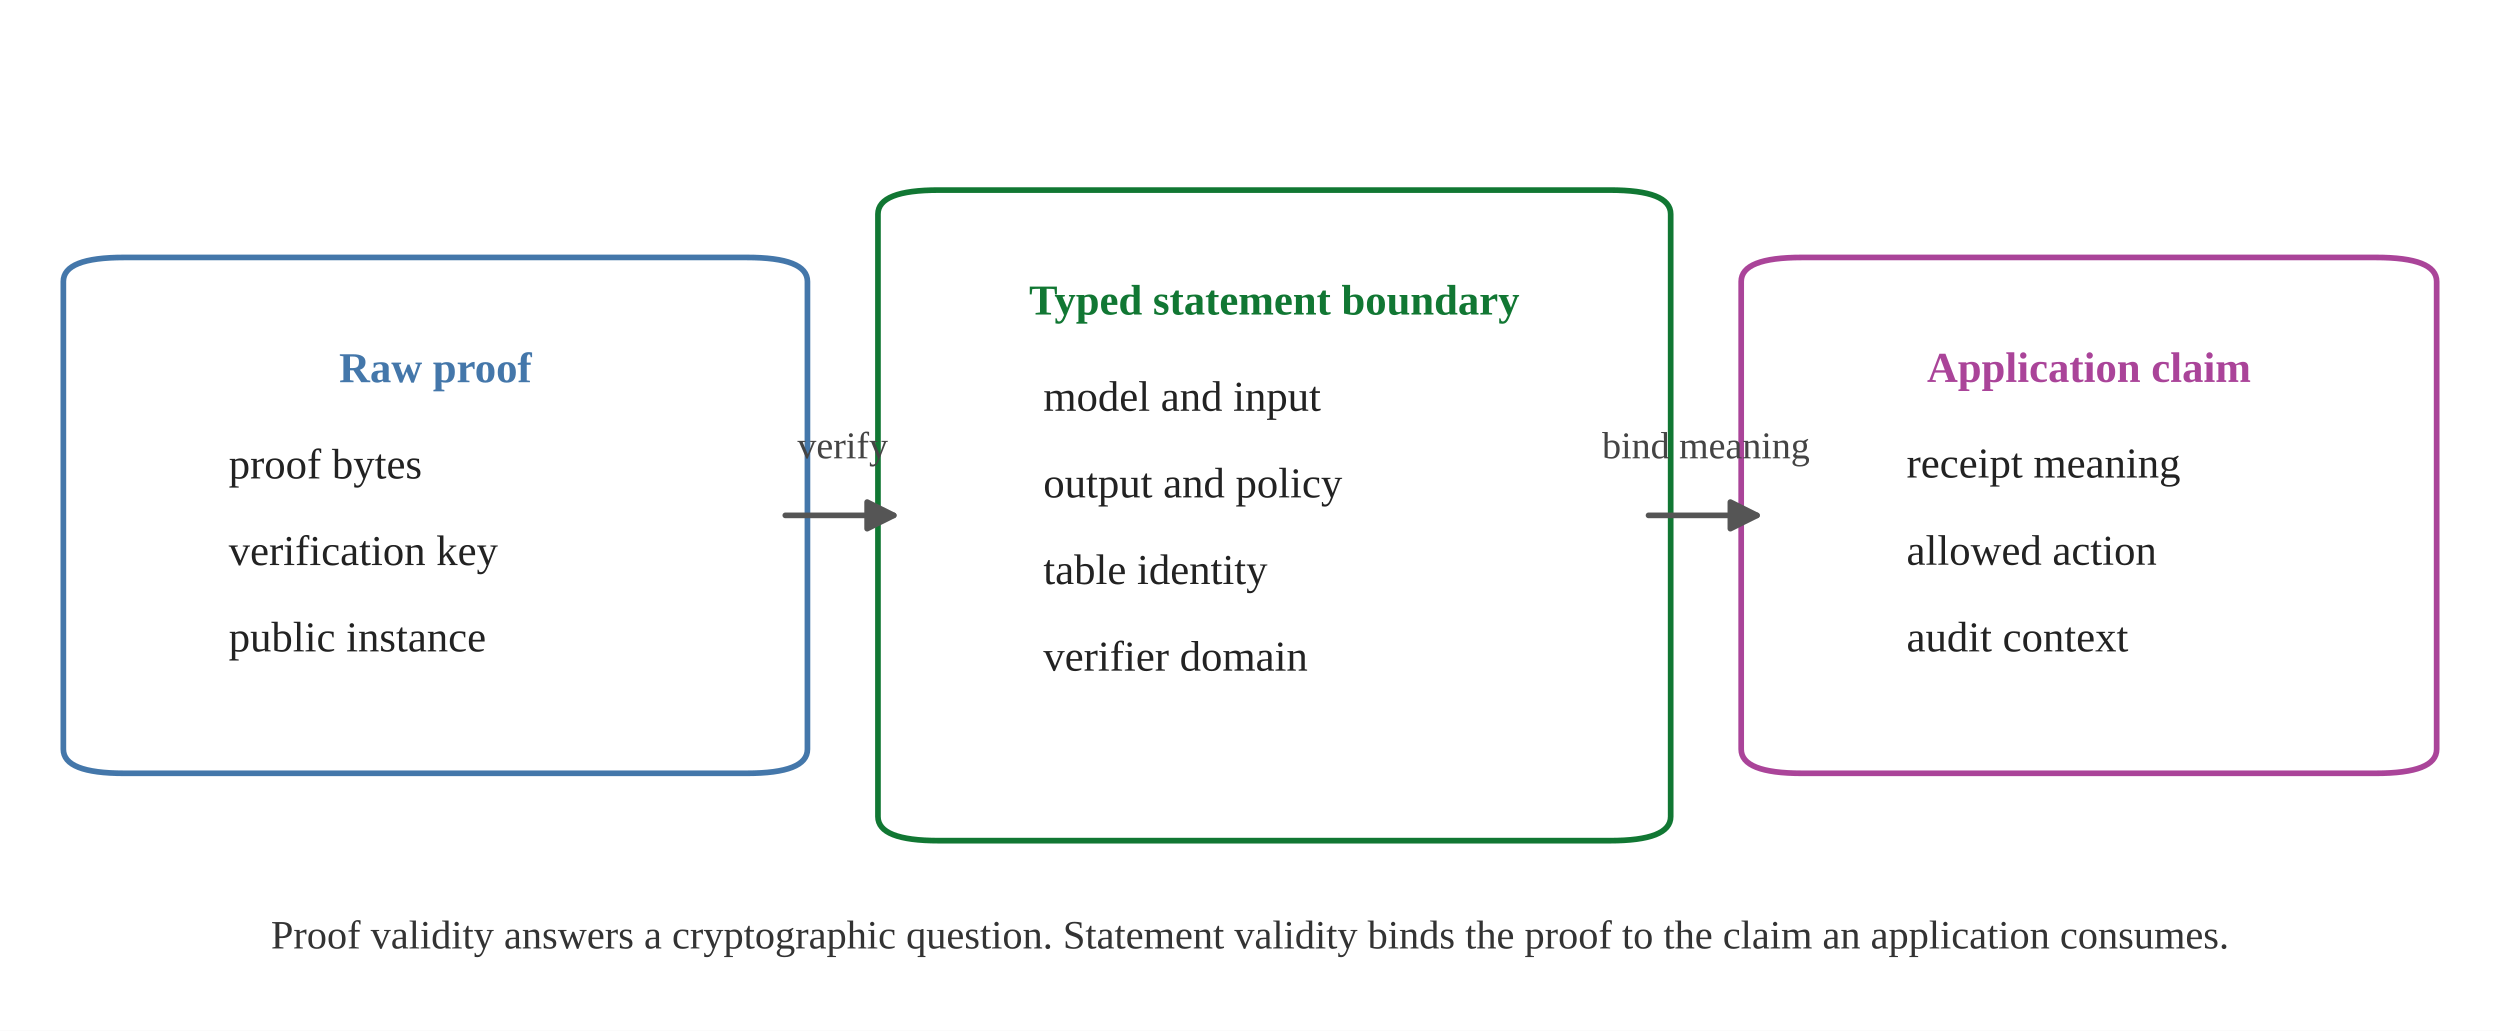
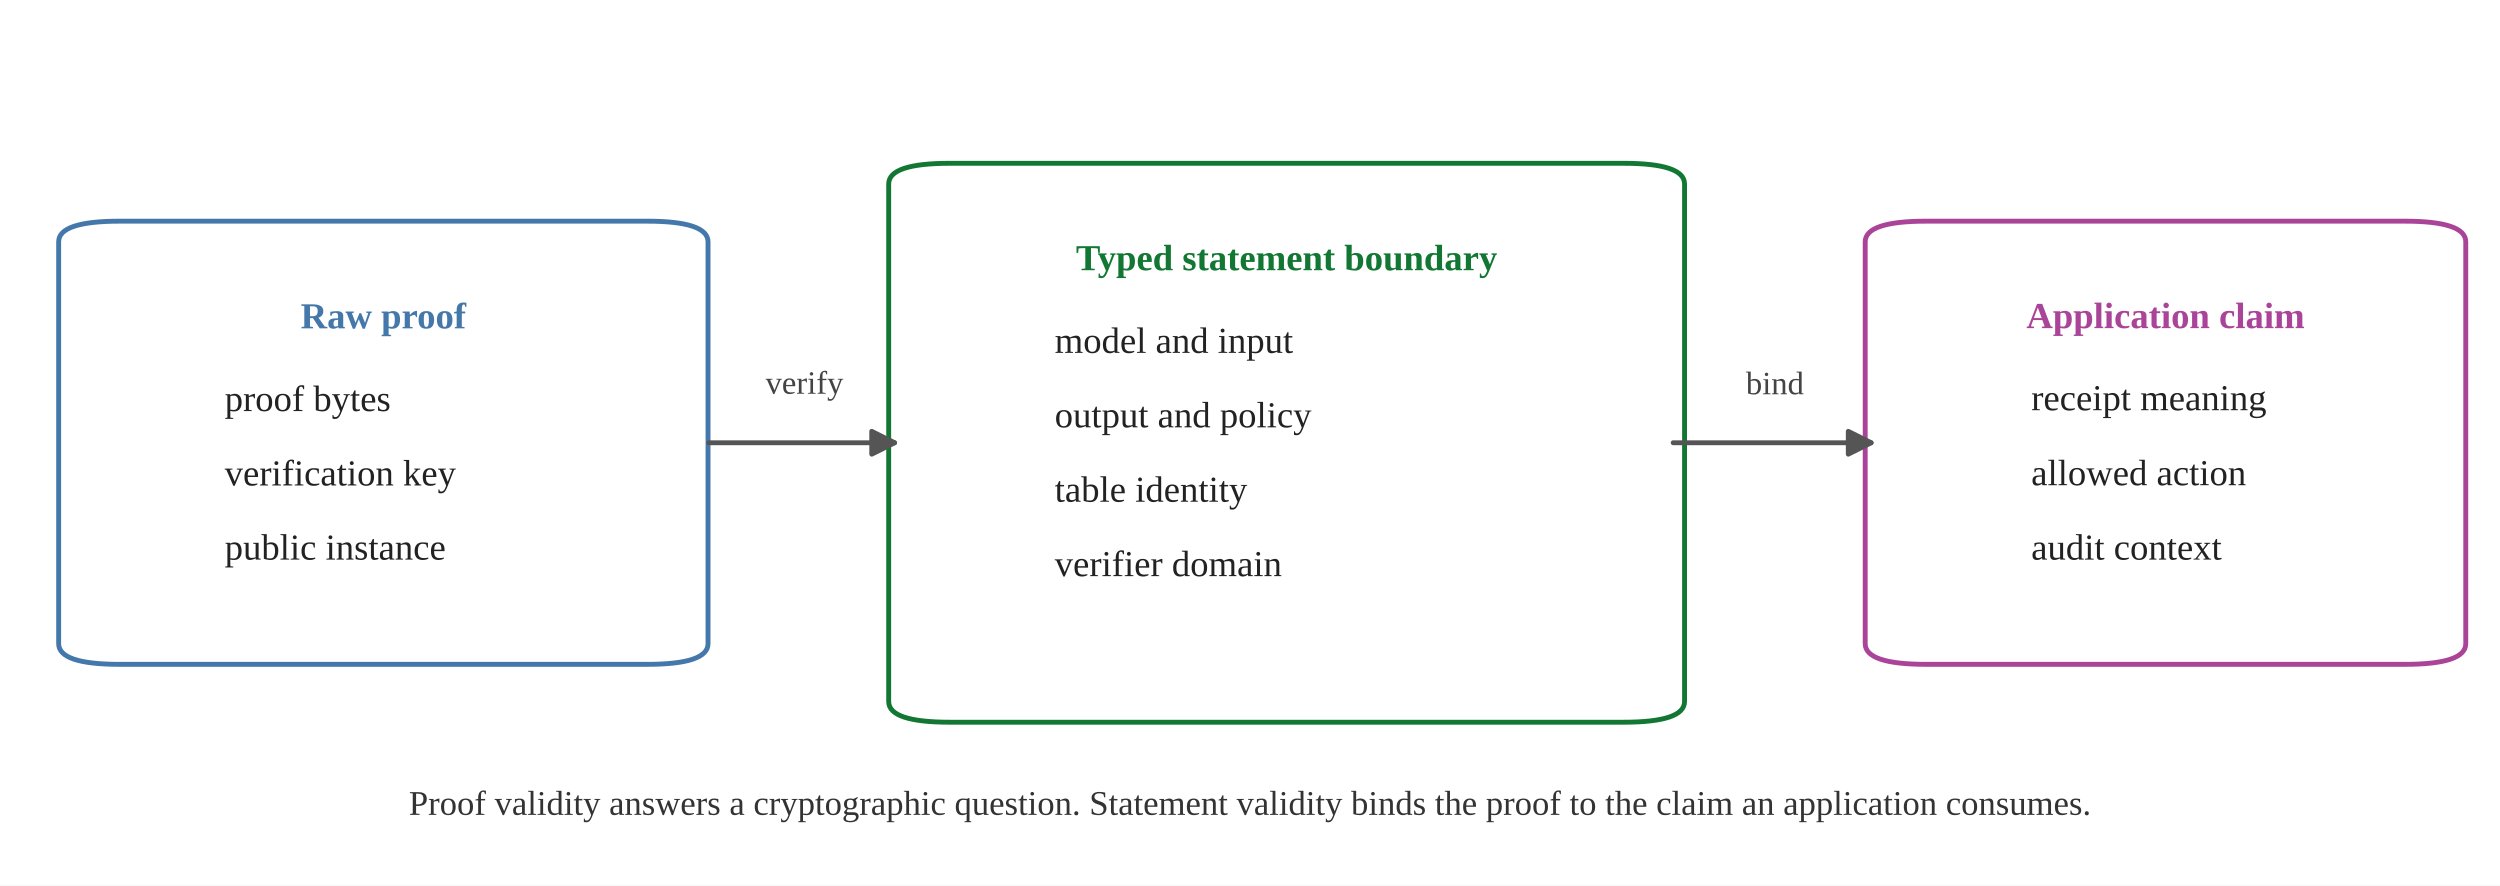
- <svg xmlns="http://www.w3.org/2000/svg" width="526.8pt" height="217.2pt" viewBox="0 0 526.8 217.2" version="1.1">
+ <svg xmlns="http://www.w3.org/2000/svg" width="613.2pt" height="217.2pt" viewBox="0 0 613.2 217.2" version="1.1">
  <defs>
    <style type="text/css">*{stroke-linejoin: round; stroke-linecap: butt}</style>
  </defs>
  <g id="figure_1">
    <g id="patch_1">
-       <path d="M 0 217.2 L 526.8 217.2 L 526.8 0 L 0 0 z " style="fill: #ffffff" />
+       <path d="M 0 217.2 L 613.2 217.2 L 613.2 0 L 0 0 z " style="fill: #ffffff" />
    </g>
    <g id="axes_1">
      <g id="patch_2">
-         <path d="M 26.159 162.95 L 157.333 162.95 Q 170.143 162.95 170.143 157.88 L 170.143 59.319 Q 170.143 54.249 157.333 54.249 L 26.159 54.249 Q 13.349 54.249 13.349 59.319 L 13.349 157.88 Q 13.349 162.95 26.159 162.95 z " clip-path="url(#pcc9176dde7)" style="fill: #ffffff; stroke: #4477aa; stroke-width: 1.2; stroke-linejoin: miter" />
+         <path d="M 29.356 162.95 L 158.696 162.95 Q 173.666 162.95 173.666 157.88 L 173.666 59.319 Q 173.666 54.249 158.696 54.249 L 29.356 54.249 Q 14.386 54.249 14.386 59.319 L 14.386 157.88 Q 14.386 162.95 29.356 162.95 z " clip-path="url(#p515baa6092)" style="fill: #ffffff; stroke: #4477aa; stroke-width: 1.2; stroke-linejoin: miter" />
      </g>
      <g id="patch_3">
-         <path d="M 197.813 177.146 L 339.235 177.146 Q 352.045 177.146 352.045 172.076 L 352.045 45.124 Q 352.045 40.054 339.235 40.054 L 197.813 40.054 Q 185.003 40.054 185.003 45.124 L 185.003 172.076 Q 185.003 177.146 197.813 177.146 z " clip-path="url(#pcc9176dde7)" style="fill: #ffffff; stroke: #117733; stroke-width: 1.2; stroke-linejoin: miter" />
+         <path d="M 232.947 177.146 L 398.216 177.146 Q 413.186 177.146 413.186 172.076 L 413.186 45.124 Q 413.186 40.054 398.216 40.054 L 232.947 40.054 Q 217.977 40.054 217.977 45.124 L 217.977 172.076 Q 217.977 177.146 232.947 177.146 z " clip-path="url(#p515baa6092)" style="fill: #ffffff; stroke: #117733; stroke-width: 1.2; stroke-linejoin: miter" />
      </g>
      <g id="patch_4">
-         <path d="M 379.714 162.95 L 500.641 162.95 Q 513.451 162.95 513.451 157.88 L 513.451 59.319 Q 513.451 54.249 500.641 54.249 L 379.714 54.249 Q 366.904 54.249 366.904 59.319 L 366.904 157.88 Q 366.904 162.95 379.714 162.95 z " clip-path="url(#pcc9176dde7)" style="fill: #ffffff; stroke: #aa4499; stroke-width: 1.2; stroke-linejoin: miter" />
+         <path d="M 472.467 162.95 L 589.832 162.95 Q 604.802 162.95 604.802 157.88 L 604.802 59.319 Q 604.802 54.249 589.832 54.249 L 472.467 54.249 Q 457.497 54.249 457.497 59.319 L 457.497 157.88 Q 457.497 162.95 472.467 162.95 z " clip-path="url(#p515baa6092)" style="fill: #ffffff; stroke: #aa4499; stroke-width: 1.2; stroke-linejoin: miter" />
      </g>
      <g id="patch_5">
-         <path d="M 165.481 108.6 Q 177.573 108.6 188.325 108.6 " clip-path="url(#pcc9176dde7)" style="fill: none; stroke: #555555; stroke-width: 1.2; stroke-linecap: round" />
-         <path d="M 182.725 105.8 L 188.325 108.6 L 182.725 111.4 z " clip-path="url(#pcc9176dde7)" style="fill: #555555; stroke: #555555; stroke-width: 1.2; stroke-linecap: round" />
+         <path d="M 173.867 108.6 Q 197.316 108.6 219.423 108.6 " clip-path="url(#p515baa6092)" style="fill: none; stroke: #555555; stroke-width: 1.2; stroke-linecap: round" />
+         <path d="M 213.823 105.8 L 219.423 108.6 L 213.823 111.4 z " clip-path="url(#p515baa6092)" style="fill: #555555; stroke: #555555; stroke-width: 1.2; stroke-linecap: round" />
      </g>
      <g id="patch_6">
-         <path d="M 347.382 108.6 Q 359.475 108.6 370.226 108.6 " clip-path="url(#pcc9176dde7)" style="fill: none; stroke: #555555; stroke-width: 1.2; stroke-linecap: round" />
-         <path d="M 364.626 105.8 L 370.226 108.6 L 364.626 111.4 z " clip-path="url(#pcc9176dde7)" style="fill: #555555; stroke: #555555; stroke-width: 1.2; stroke-linecap: round" />
+         <path d="M 410.399 108.6 Q 435.344 108.6 458.948 108.6 " clip-path="url(#p515baa6092)" style="fill: none; stroke: #555555; stroke-width: 1.2; stroke-linecap: round" />
+         <path d="M 453.348 105.8 L 458.948 108.6 L 453.348 111.4 z " clip-path="url(#p515baa6092)" style="fill: #555555; stroke: #555555; stroke-width: 1.2; stroke-linecap: round" />
      </g>
      <g id="text_1">
-         <text style="fill: #4477aa; font: 700 9px 'STIX Two Text', 'Times New Roman', 'DejaVu Serif', serif; text-anchor: middle" x="91.746" y="80.541" transform="rotate(-0 91.74592 80.54056)">Raw proof</text>
+         <text style="fill: #4477aa; font: 700 9px 'STIX Two Text', 'Times New Roman', 'DejaVu Serif', serif; text-anchor: middle" x="94.026" y="80.541" transform="rotate(-0 94.02593 80.54056)">Raw proof</text>
      </g>
      <g id="text_2">
-         <text style="fill: #222222; font: 9px 'STIX Two Text', 'Times New Roman', 'DejaVu Serif', serif; text-anchor: start" x="48.192" y="100.821" transform="rotate(-0 48.19196 100.8205)">proof bytes</text>
+         <text style="fill: #222222; font: 9px 'STIX Two Text', 'Times New Roman', 'DejaVu Serif', serif; text-anchor: start" x="55.104" y="100.821" transform="rotate(-0 55.10396 100.8205)">proof bytes</text>
      </g>
      <g id="text_3">
-         <text style="fill: #222222; font: 9px 'STIX Two Text', 'Times New Roman', 'DejaVu Serif', serif; text-anchor: start" x="48.192" y="119.072" transform="rotate(-0 48.19196 119.0725)">verification key</text>
+         <text style="fill: #222222; font: 9px 'STIX Two Text', 'Times New Roman', 'DejaVu Serif', serif; text-anchor: start" x="55.104" y="119.072" transform="rotate(-0 55.10396 119.0725)">verification key</text>
      </g>
      <g id="text_4">
-         <text style="fill: #222222; font: 9px 'STIX Two Text', 'Times New Roman', 'DejaVu Serif', serif; text-anchor: start" x="48.192" y="137.261" transform="rotate(-0 48.19196 137.2611)">public instance</text>
+         <text style="fill: #222222; font: 9px 'STIX Two Text', 'Times New Roman', 'DejaVu Serif', serif; text-anchor: start" x="55.104" y="137.261" transform="rotate(-0 55.10396 137.2611)">public instance</text>
      </g>
      <g id="text_5">
-         <text style="fill: #117733; font: 700 9px 'STIX Two Text', 'Times New Roman', 'DejaVu Serif', serif; text-anchor: middle" x="268.524" y="66.281" transform="rotate(-0 268.5238 66.28131)">Typed statement boundary</text>
+         <text style="fill: #117733; font: 700 9px 'STIX Two Text', 'Times New Roman', 'DejaVu Serif', serif; text-anchor: middle" x="315.582" y="66.281" transform="rotate(-0 315.5818 66.28131)">Typed statement boundary</text>
      </g>
      <g id="text_6">
-         <text style="fill: #222222; font: 9px 'STIX Two Text', 'Times New Roman', 'DejaVu Serif', serif; text-anchor: start" x="219.846" y="86.561" transform="rotate(-0 219.8458 86.56127)">model and input</text>
+         <text style="fill: #222222; font: 9px 'STIX Two Text', 'Times New Roman', 'DejaVu Serif', serif; text-anchor: start" x="258.696" y="86.561" transform="rotate(-0 258.6958 86.56127)">model and input</text>
      </g>
      <g id="text_7">
-         <text style="fill: #222222; font: 9px 'STIX Two Text', 'Times New Roman', 'DejaVu Serif', serif; text-anchor: start" x="219.846" y="104.813" transform="rotate(-0 219.8458 104.8132)">output and policy</text>
+         <text style="fill: #222222; font: 9px 'STIX Two Text', 'Times New Roman', 'DejaVu Serif', serif; text-anchor: start" x="258.696" y="104.813" transform="rotate(-0 258.6958 104.8132)">output and policy</text>
      </g>
      <g id="text_8">
-         <text style="fill: #222222; font: 9px 'STIX Two Text', 'Times New Roman', 'DejaVu Serif', serif; text-anchor: start" x="219.846" y="123.065" transform="rotate(-0 219.8458 123.0652)">table identity</text>
+         <text style="fill: #222222; font: 9px 'STIX Two Text', 'Times New Roman', 'DejaVu Serif', serif; text-anchor: start" x="258.696" y="123.065" transform="rotate(-0 258.6958 123.0652)">table identity</text>
      </g>
      <g id="text_9">
-         <text style="fill: #222222; font: 9px 'STIX Two Text', 'Times New Roman', 'DejaVu Serif', serif; text-anchor: start" x="219.846" y="141.317" transform="rotate(-0 219.8458 141.3171)">verifier domain</text>
+         <text style="fill: #222222; font: 9px 'STIX Two Text', 'Times New Roman', 'DejaVu Serif', serif; text-anchor: start" x="258.696" y="141.317" transform="rotate(-0 258.6958 141.3171)">verifier domain</text>
      </g>
      <g id="text_10">
-         <text style="fill: #aa4499; font: 700 9px 'STIX Two Text', 'Times New Roman', 'DejaVu Serif', serif; text-anchor: middle" x="440.178" y="80.477" transform="rotate(-0 440.1776 80.47728)">Application claim</text>
+         <text style="fill: #aa4499; font: 700 9px 'STIX Two Text', 'Times New Roman', 'DejaVu Serif', serif; text-anchor: middle" x="531.15" y="80.477" transform="rotate(-0 531.1496 80.47728)">Application claim</text>
      </g>
      <g id="text_11">
-         <text style="fill: #222222; font: 9px 'STIX Two Text', 'Times New Roman', 'DejaVu Serif', serif; text-anchor: start" x="401.748" y="100.622" transform="rotate(-0 401.7476 100.6222)">receipt meaning</text>
+         <text style="fill: #222222; font: 9px 'STIX Two Text', 'Times New Roman', 'DejaVu Serif', serif; text-anchor: start" x="498.216" y="100.622" transform="rotate(-0 498.2156 100.6222)">receipt meaning</text>
      </g>
      <g id="text_12">
-         <text style="fill: #222222; font: 9px 'STIX Two Text', 'Times New Roman', 'DejaVu Serif', serif; text-anchor: start" x="401.748" y="119.009" transform="rotate(-0 401.7476 119.0092)">allowed action</text>
+         <text style="fill: #222222; font: 9px 'STIX Two Text', 'Times New Roman', 'DejaVu Serif', serif; text-anchor: start" x="498.216" y="119.009" transform="rotate(-0 498.2156 119.0092)">allowed action</text>
      </g>
      <g id="text_13">
-         <text style="fill: #222222; font: 9px 'STIX Two Text', 'Times New Roman', 'DejaVu Serif', serif; text-anchor: start" x="401.748" y="137.261" transform="rotate(-0 401.7476 137.2611)">audit context</text>
+         <text style="fill: #222222; font: 9px 'STIX Two Text', 'Times New Roman', 'DejaVu Serif', serif; text-anchor: start" x="498.216" y="137.261" transform="rotate(-0 498.2156 137.2611)">audit context</text>
      </g>
      <g id="text_14">
-         <text style="fill: #444444; font: 8px 'STIX Two Text', 'Times New Roman', 'DejaVu Serif', serif; text-anchor: middle" x="177.573" y="96.58" transform="rotate(-0 177.5728 96.57978)">verify</text>
+         <text style="fill: #444444; font: 8px 'STIX Two Text', 'Times New Roman', 'DejaVu Serif', serif; text-anchor: middle" x="197.319" y="96.58" transform="rotate(-0 197.3188 96.57978)">verify</text>
      </g>
      <g id="text_15">
-         <text style="fill: #444444; font: 8px 'STIX Two Text', 'Times New Roman', 'DejaVu Serif', serif; text-anchor: middle" x="359.475" y="96.58" transform="rotate(-0 359.4747 96.57978)">bind meaning</text>
+         <text style="fill: #444444; font: 8px 'STIX Two Text', 'Times New Roman', 'DejaVu Serif', serif; text-anchor: middle" x="435.342" y="96.7" transform="rotate(-0 435.3417 96.69978)">bind</text>
      </g>
      <g id="text_16">
-         <text style="fill: #333333; font: 8.5px 'STIX Two Text', 'Times New Roman', 'DejaVu Serif', serif; text-anchor: middle" x="263.4" y="199.863" transform="rotate(-0 263.3998 199.8629)">Proof validity answers a cryptographic question. Statement validity binds the proof to the claim an application consumes.</text>
+         <text style="fill: #333333; font: 8.5px 'STIX Two Text', 'Times New Roman', 'DejaVu Serif', serif; text-anchor: middle" x="306.6" y="199.863" transform="rotate(-0 306.5998 199.8629)">Proof validity answers a cryptographic question. Statement validity binds the proof to the claim an application consumes.</text>
      </g>
    </g>
  </g>
  <defs>
-     <clipPath id="pcc9176dde7">
-       <rect x="7.2" y="7.2" width="512.4" height="202.8" />
+     <clipPath id="p515baa6092">
+       <rect x="7.2" y="7.2" width="598.8" height="202.8" />
    </clipPath>
  </defs>
</svg>
